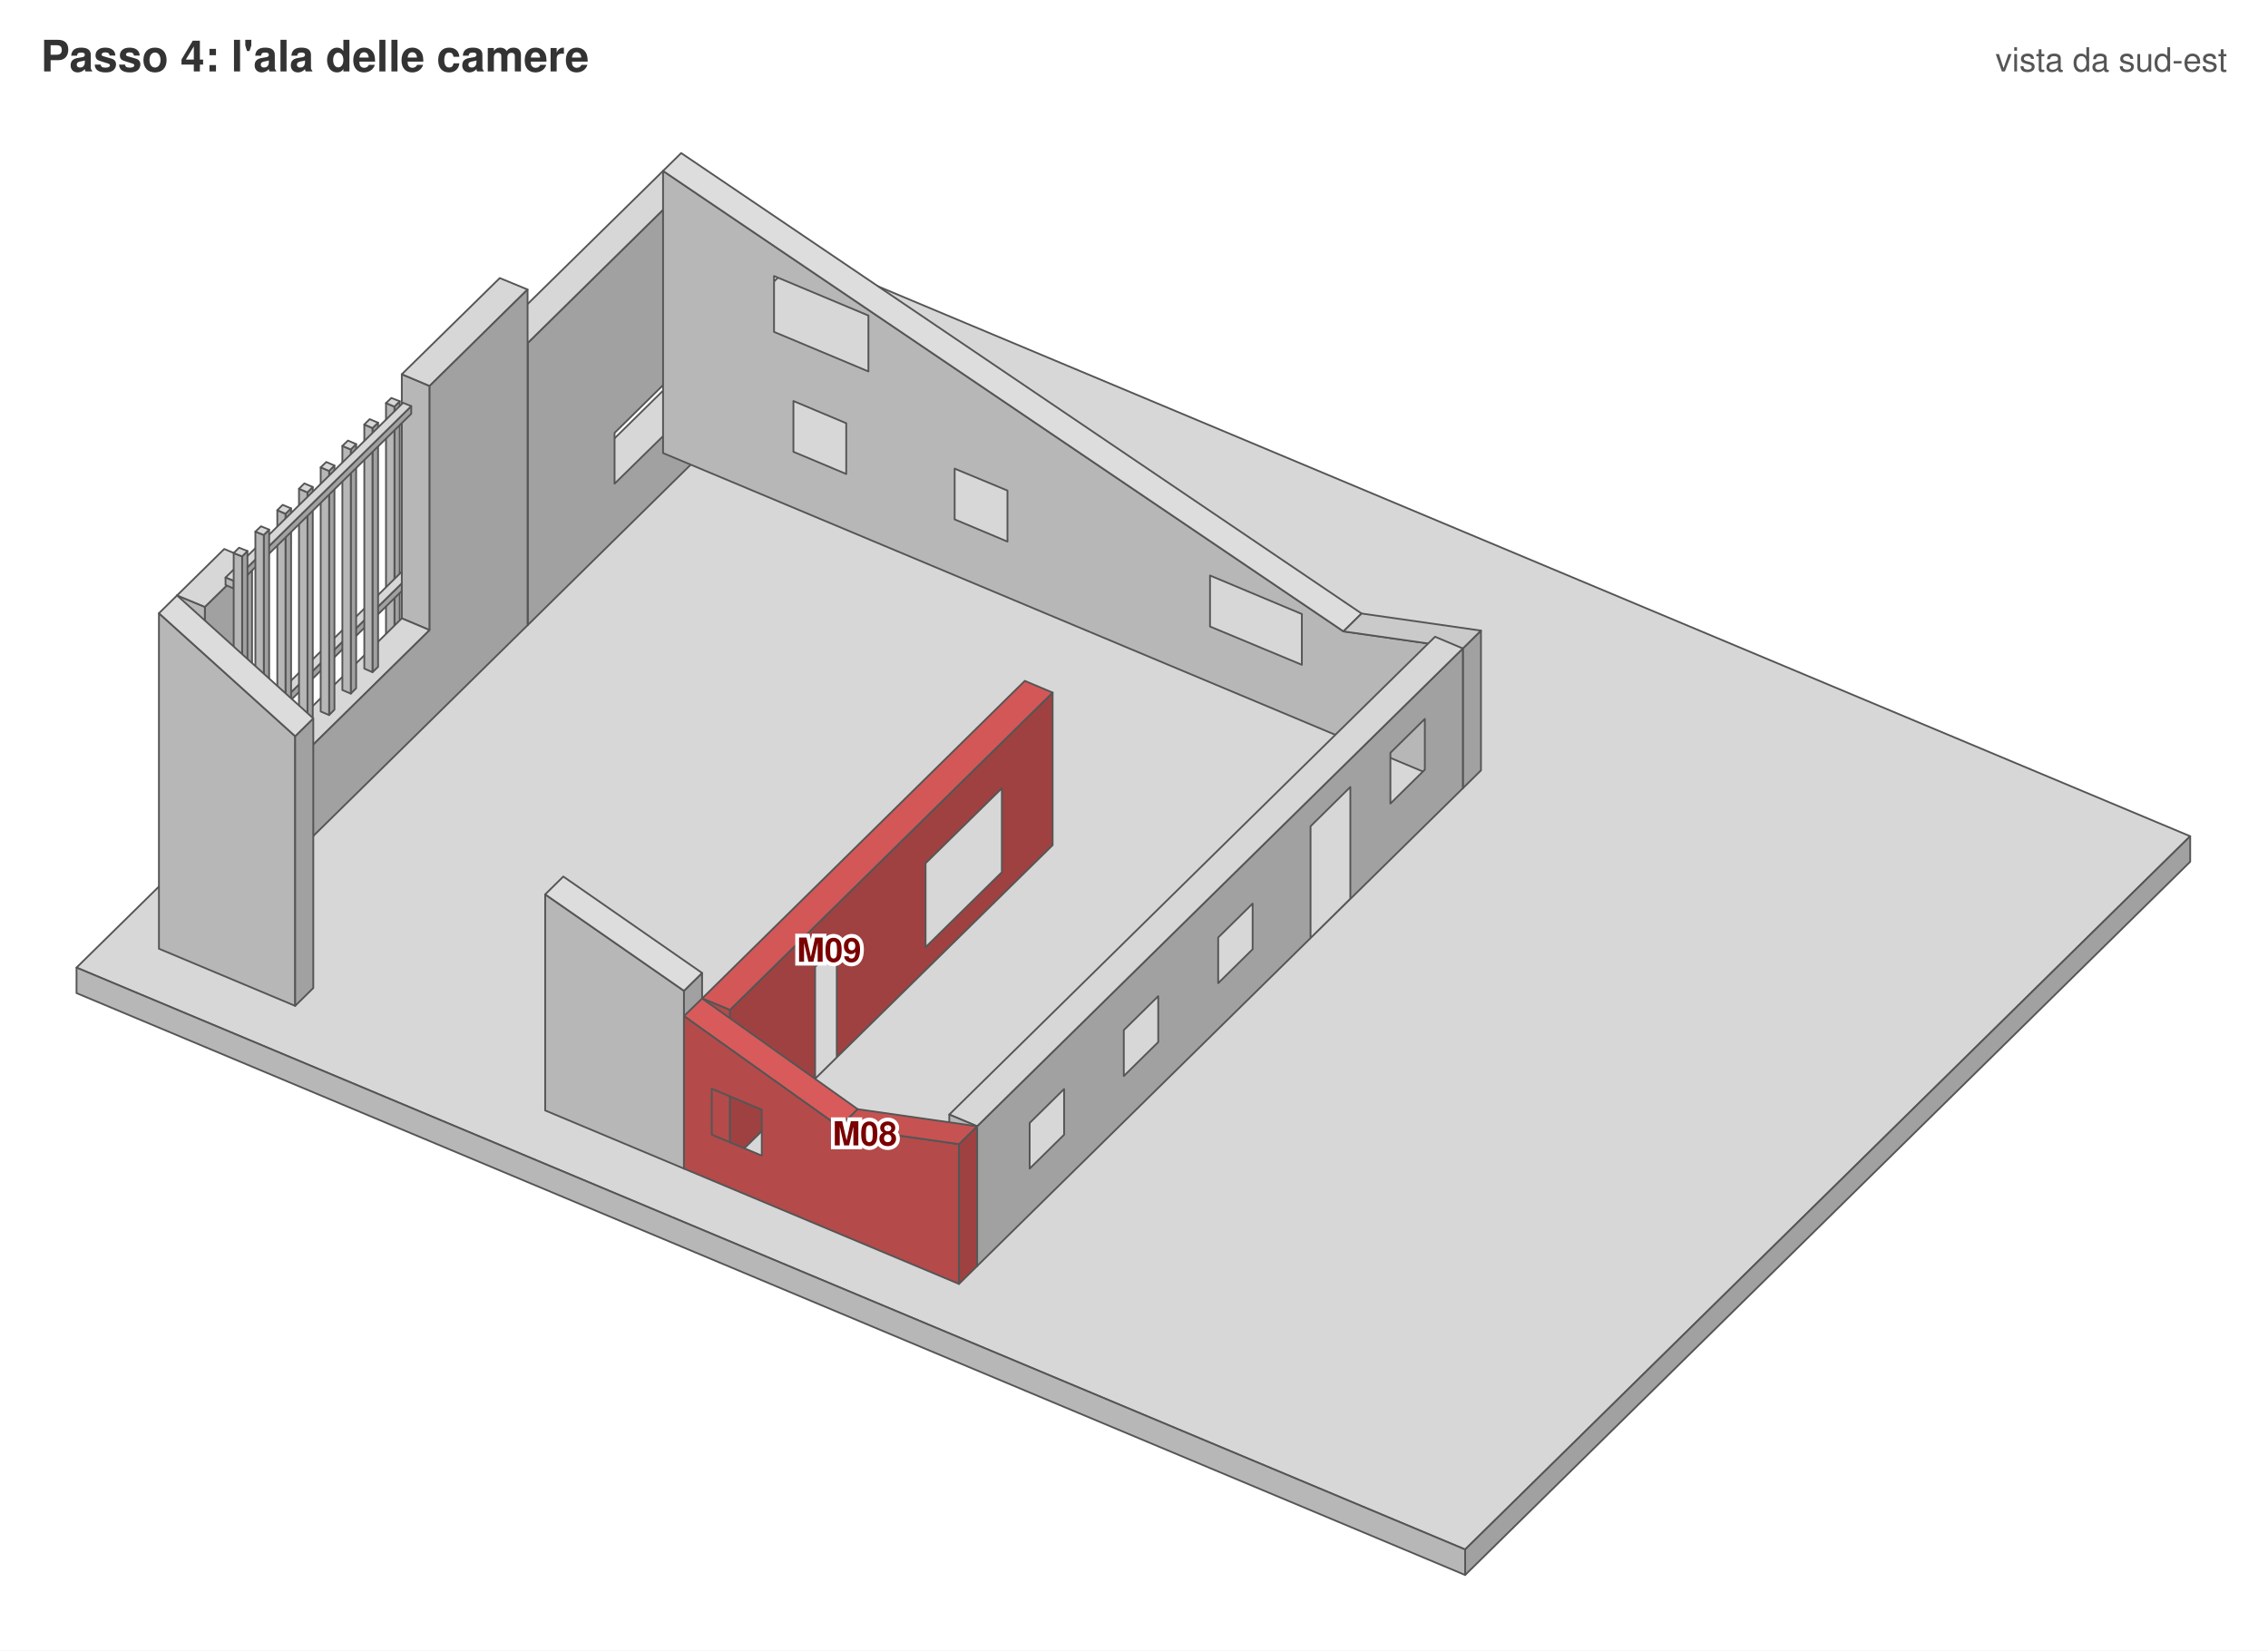
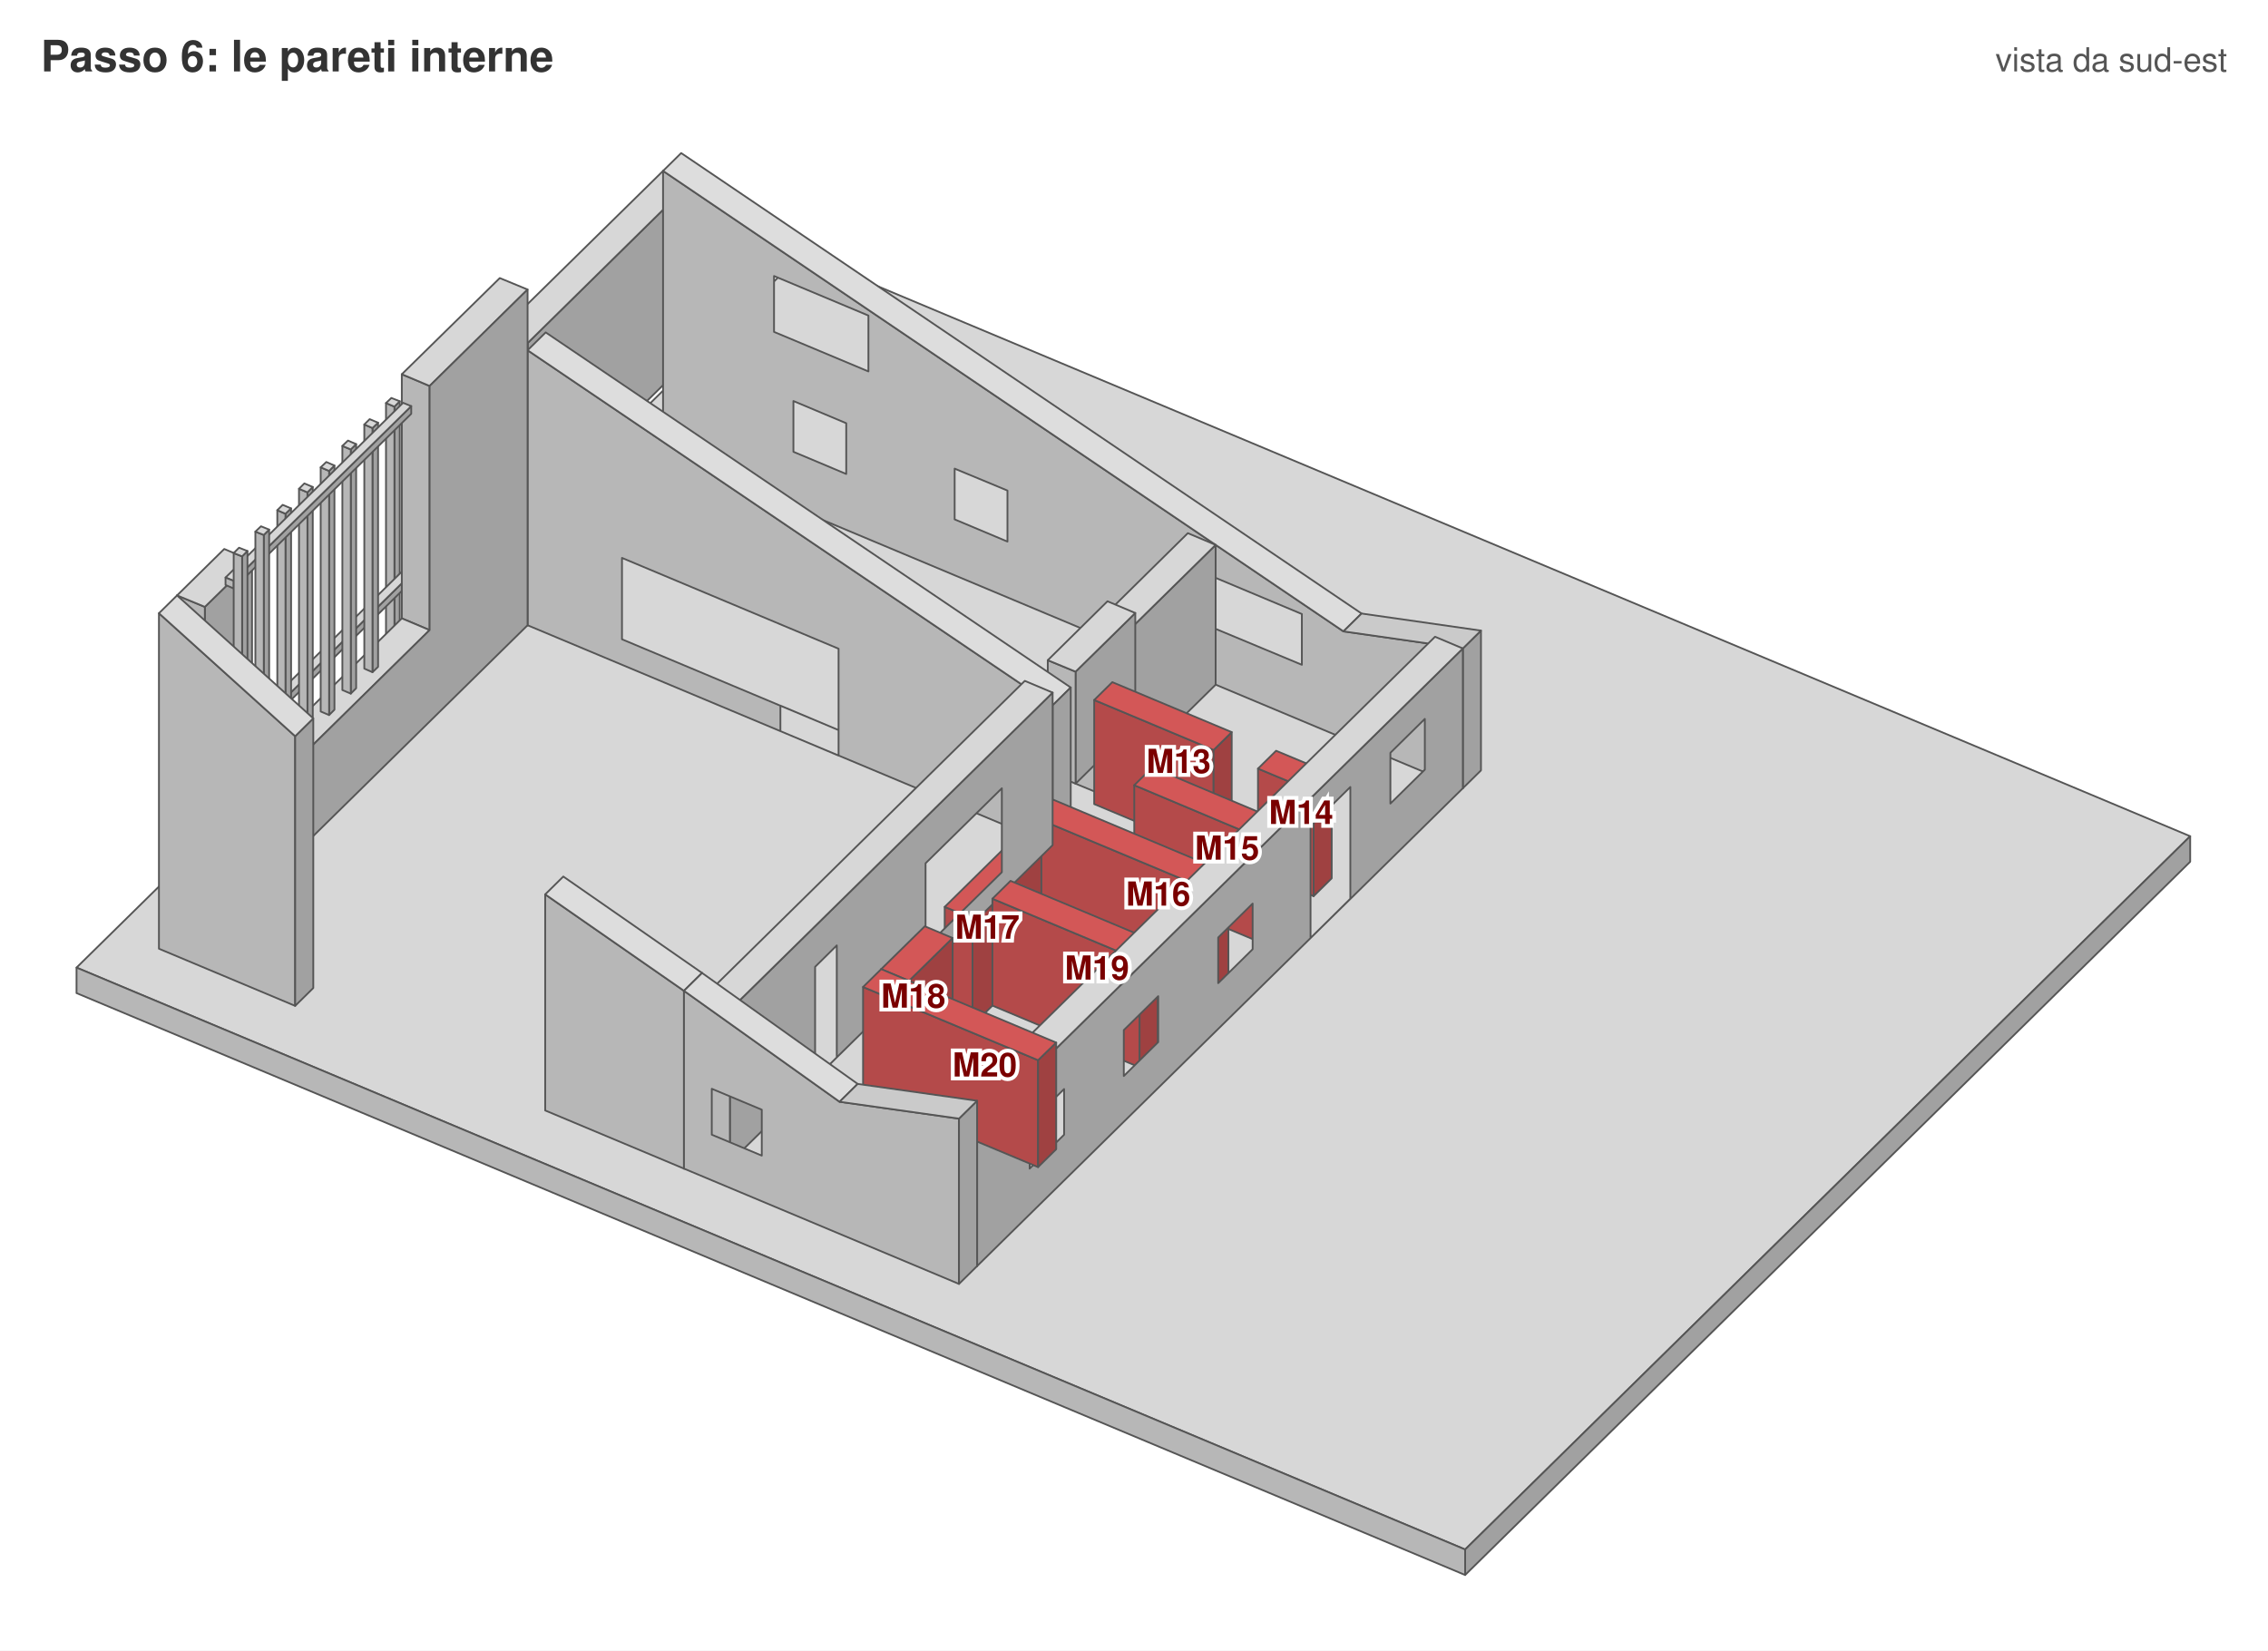
<svg xmlns="http://www.w3.org/2000/svg" viewBox="0 0 889 647" width="889" height="647">
  <rect width="100%" height="100%" fill="#ffffff" />
-   <text x="16" y="28" font-family="Helvetica, Arial, sans-serif" font-size="17" font-weight="bold" fill="#333">Passo 4: l'ala delle camere</text>
+   <text x="16" y="28" font-family="Helvetica, Arial, sans-serif" font-size="17" font-weight="bold" fill="#333">Passo 6: le pareti interne</text>
  <path d="M 314.2 99.7 L 858.5 327.8 L 574.3 607.4 L 30.0 379.3 Z" fill="rgb(215,215,215)" fill-rule="evenodd" stroke="#555" stroke-width="0.7" stroke-linejoin="round" />
  <path d="M 858.5 337.8 L 574.3 617.4 L 574.3 607.4 L 858.5 327.8 Z" fill="rgb(161,161,161)" fill-rule="evenodd" stroke="#555" stroke-width="0.7" stroke-linejoin="round" />
  <path d="M 574.3 617.4 L 30.0 389.3 L 30.0 379.3 L 574.3 607.4 Z" fill="rgb(183,183,183)" fill-rule="evenodd" stroke="#555" stroke-width="0.7" stroke-linejoin="round" />
  <path d="M 270.7 182.2 L 206.8 245.1 L 206.8 134.5 L 270.7 71.6 Z M 267.2 163.8 L 240.9 189.6 L 240.9 169.7 L 267.2 143.8 Z" fill="rgb(161,161,161)" fill-rule="evenodd" stroke="#555" stroke-width="0.7" stroke-linejoin="round" />
  <path d="M 195.9 240.5 L 195.9 129.9 L 206.8 134.5 L 206.8 245.1 Z" fill="rgb(183,183,183)" fill-rule="evenodd" stroke="#555" stroke-width="0.7" stroke-linejoin="round" />
  <path d="M 195.9 129.9 L 259.9 67.0 L 270.7 71.6 L 206.8 134.5 Z" fill="rgb(215,215,215)" fill-rule="evenodd" stroke="#555" stroke-width="0.7" stroke-linejoin="round" />
  <path d="M 259.9 177.6 L 573.4 309.0 L 573.4 254.2 L 526.6 247.5 L 259.9 67.0 Z M 311.0 177.1 L 331.7 185.8 L 331.7 165.9 L 311.0 157.2 Z M 374.2 203.6 L 394.9 212.3 L 394.9 192.3 L 374.2 183.7 Z M 474.3 245.6 L 510.3 260.6 L 510.3 240.7 L 474.3 225.6 Z M 303.4 130.1 L 340.4 145.6 L 340.4 123.7 L 303.4 108.2 Z" fill="rgb(183,183,183)" fill-rule="evenodd" stroke="#555" stroke-width="0.7" stroke-linejoin="round" />
  <path d="M 533.7 240.5 L 267.0 60.0 L 259.9 67.0 L 526.6 247.5 Z" fill="rgb(221,221,221)" fill-rule="evenodd" stroke="#555" stroke-width="0.7" stroke-linejoin="round" />
  <path d="M 580.5 302.0 L 580.5 247.2 L 573.4 254.2 L 573.4 309.0 Z" fill="rgb(161,161,161)" fill-rule="evenodd" stroke="#555" stroke-width="0.7" stroke-linejoin="round" />
  <path d="M 580.5 247.2 L 533.7 240.5 L 526.6 247.5 L 573.4 254.2 Z" fill="rgb(202,202,202)" fill-rule="evenodd" stroke="#555" stroke-width="0.7" stroke-linejoin="round" />
+   <path d="M 476.5 268.4 L 432.5 311.7 L 432.5 256.9 L 476.5 213.6 Z" fill="rgb(161,161,161)" fill-rule="evenodd" stroke="#555" stroke-width="0.7" stroke-linejoin="round" />
+   <path d="M 421.6 252.4 L 465.6 209.0 L 476.5 213.6 L 432.5 256.9 Z" fill="rgb(215,215,215)" fill-rule="evenodd" stroke="#555" stroke-width="0.7" stroke-linejoin="round" />
+   <path d="M 421.6 307.2 L 421.6 252.4 L 432.5 256.9 L 432.5 311.7 Z" fill="rgb(183,183,183)" fill-rule="evenodd" stroke="#555" stroke-width="0.7" stroke-linejoin="round" />
+   <path d="M 445.0 284.1 L 421.6 307.2 L 421.6 263.3 L 445.0 240.3 Z" fill="rgb(161,161,161)" fill-rule="evenodd" stroke="#555" stroke-width="0.7" stroke-linejoin="round" />
+   <path d="M 410.7 302.6 L 410.7 258.8 L 421.6 263.3 L 421.6 307.2 Z" fill="rgb(183,183,183)" fill-rule="evenodd" stroke="#555" stroke-width="0.7" stroke-linejoin="round" />
+   <path d="M 410.7 258.8 L 434.1 235.7 L 445.0 240.3 L 421.6 263.3 Z" fill="rgb(215,215,215)" fill-rule="evenodd" stroke="#555" stroke-width="0.7" stroke-linejoin="round" />
+   <path d="M 206.8 245.1 L 412.6 331.3 L 412.6 276.5 L 206.8 137.3 Z M 243.8 250.6 L 328.7 286.2 L 328.7 254.3 L 243.8 218.7 Z M 305.9 286.6 L 328.7 296.2 L 328.7 286.2 L 305.9 276.6 Z" fill="rgb(183,183,183)" fill-rule="evenodd" stroke="#555" stroke-width="0.7" stroke-linejoin="round" />
+   <path d="M 419.7 269.5 L 213.9 130.3 L 206.8 137.3 L 412.6 276.5 Z" fill="rgb(221,221,221)" fill-rule="evenodd" stroke="#555" stroke-width="0.7" stroke-linejoin="round" />
+   <path d="M 419.7 324.3 L 419.7 269.5 L 412.6 276.5 L 412.6 331.3 Z" fill="rgb(161,161,161)" fill-rule="evenodd" stroke="#555" stroke-width="0.7" stroke-linejoin="round" />
+   <path d="M 428.9 315.2 L 475.7 334.8 L 475.7 294.0 L 428.9 274.4 Z" fill="rgb(180,74,74)" fill-rule="evenodd" stroke="#555" stroke-width="0.7" stroke-linejoin="round" />
+   <path d="M 482.8 327.9 L 482.8 287.0 L 475.7 294.0 L 475.7 334.8 Z" fill="rgb(159,65,65)" fill-rule="evenodd" stroke="#555" stroke-width="0.7" stroke-linejoin="round" />
+   <path d="M 482.8 287.0 L 436.0 267.4 L 428.9 274.4 L 475.7 294.0 Z" fill="rgb(211,87,87)" fill-rule="evenodd" stroke="#555" stroke-width="0.7" stroke-linejoin="round" />
  <path d="M 156.7 253.0 L 154.6 255.1 L 154.6 159.4 L 156.7 157.3 Z" fill="rgb(161,161,161)" fill-rule="evenodd" stroke="#555" stroke-width="0.7" stroke-linejoin="round" />
  <path d="M 151.3 253.7 L 151.3 158.0 L 154.6 159.4 L 154.6 255.1 Z" fill="rgb(183,183,183)" fill-rule="evenodd" stroke="#555" stroke-width="0.7" stroke-linejoin="round" />
  <path d="M 151.3 158.0 L 153.4 156.0 L 156.7 157.3 L 154.6 159.4 Z" fill="rgb(215,215,215)" fill-rule="evenodd" stroke="#555" stroke-width="0.7" stroke-linejoin="round" />
  <path d="M 161.2 228.0 L 91.6 296.5 L 91.6 293.5 L 161.2 225.0 Z" fill="rgb(161,161,161)" fill-rule="evenodd" stroke="#555" stroke-width="0.7" stroke-linejoin="round" />
  <path d="M 88.4 292.1 L 158.0 223.6 L 161.2 225.0 L 91.6 293.5 Z" fill="rgb(215,215,215)" fill-rule="evenodd" stroke="#555" stroke-width="0.7" stroke-linejoin="round" />
  <path d="M 88.4 295.1 L 88.4 292.1 L 91.6 293.5 L 91.6 296.5 Z" fill="rgb(183,183,183)" fill-rule="evenodd" stroke="#555" stroke-width="0.7" stroke-linejoin="round" />
  <path d="M 157.5 242.4 L 157.5 146.7 L 168.4 151.3 L 168.4 247.0 Z" fill="rgb(183,183,183)" fill-rule="evenodd" stroke="#555" stroke-width="0.7" stroke-linejoin="round" />
  <path d="M 87.9 310.9 L 157.5 242.4 L 168.4 247.0 L 98.8 315.5 Z" fill="rgb(215,215,215)" fill-rule="evenodd" stroke="#555" stroke-width="0.7" stroke-linejoin="round" />
  <path d="M 157.5 146.7 L 195.9 109.0 L 206.8 113.5 L 168.4 151.3 Z" fill="rgb(215,215,215)" fill-rule="evenodd" stroke="#555" stroke-width="0.7" stroke-linejoin="round" />
  <path d="M 206.8 245.1 L 80.3 369.5 L 80.3 237.9 L 98.8 219.8 L 98.8 315.5 L 168.4 247.0 L 168.4 151.3 L 206.8 113.5 Z" fill="rgb(161,161,161)" fill-rule="evenodd" stroke="#555" stroke-width="0.7" stroke-linejoin="round" />
  <path d="M 69.4 364.9 L 69.4 233.4 L 80.3 237.9 L 80.3 369.5 Z" fill="rgb(183,183,183)" fill-rule="evenodd" stroke="#555" stroke-width="0.7" stroke-linejoin="round" />
  <path d="M 69.4 233.4 L 87.9 215.2 L 98.8 219.8 L 80.3 237.9 Z" fill="rgb(215,215,215)" fill-rule="evenodd" stroke="#555" stroke-width="0.7" stroke-linejoin="round" />
  <path d="M 148.2 261.4 L 146.0 263.5 L 146.0 167.8 L 148.2 165.7 Z" fill="rgb(161,161,161)" fill-rule="evenodd" stroke="#555" stroke-width="0.7" stroke-linejoin="round" />
  <path d="M 142.8 262.1 L 142.8 166.4 L 146.0 167.8 L 146.0 263.5 Z" fill="rgb(183,183,183)" fill-rule="evenodd" stroke="#555" stroke-width="0.7" stroke-linejoin="round" />
  <path d="M 142.8 166.4 L 144.9 164.3 L 148.2 165.7 L 146.0 167.8 Z" fill="rgb(215,215,215)" fill-rule="evenodd" stroke="#555" stroke-width="0.7" stroke-linejoin="round" />
+   <path d="M 493.1 342.1 L 514.9 351.3 L 514.9 310.4 L 493.1 301.3 Z" fill="rgb(180,74,74)" fill-rule="evenodd" stroke="#555" stroke-width="0.7" stroke-linejoin="round" />
+   <path d="M 522.0 344.3 L 522.0 303.4 L 514.9 310.4 L 514.9 351.3 Z" fill="rgb(159,65,65)" fill-rule="evenodd" stroke="#555" stroke-width="0.7" stroke-linejoin="round" />
+   <path d="M 522.0 303.4 L 500.2 294.3 L 493.1 301.3 L 514.9 310.4 Z" fill="rgb(211,87,87)" fill-rule="evenodd" stroke="#555" stroke-width="0.7" stroke-linejoin="round" />
  <path d="M 139.6 269.8 L 137.5 271.9 L 137.5 176.2 L 139.6 174.1 Z" fill="rgb(161,161,161)" fill-rule="evenodd" stroke="#555" stroke-width="0.7" stroke-linejoin="round" />
  <path d="M 134.2 270.5 L 134.2 174.8 L 137.5 176.2 L 137.5 271.9 Z" fill="rgb(183,183,183)" fill-rule="evenodd" stroke="#555" stroke-width="0.7" stroke-linejoin="round" />
  <path d="M 134.2 174.8 L 136.4 172.7 L 139.6 174.1 L 137.5 176.2 Z" fill="rgb(215,215,215)" fill-rule="evenodd" stroke="#555" stroke-width="0.7" stroke-linejoin="round" />
+   <path d="M 444.6 348.7 L 495.7 370.1 L 495.7 329.3 L 444.6 307.8 Z" fill="rgb(180,74,74)" fill-rule="evenodd" stroke="#555" stroke-width="0.7" stroke-linejoin="round" />
+   <path d="M 502.8 363.1 L 502.8 322.3 L 495.7 329.3 L 495.7 370.1 Z" fill="rgb(159,65,65)" fill-rule="evenodd" stroke="#555" stroke-width="0.7" stroke-linejoin="round" />
+   <path d="M 502.8 322.3 L 451.7 300.8 L 444.6 307.8 L 495.7 329.3 Z" fill="rgb(211,87,87)" fill-rule="evenodd" stroke="#555" stroke-width="0.7" stroke-linejoin="round" />
  <path d="M 131.1 278.2 L 129.0 280.3 L 129.0 184.6 L 131.1 182.5 Z" fill="rgb(161,161,161)" fill-rule="evenodd" stroke="#555" stroke-width="0.7" stroke-linejoin="round" />
  <path d="M 125.7 278.9 L 125.7 183.2 L 129.0 184.6 L 129.0 280.3 Z" fill="rgb(183,183,183)" fill-rule="evenodd" stroke="#555" stroke-width="0.7" stroke-linejoin="round" />
  <path d="M 125.7 183.2 L 127.9 181.1 L 131.1 182.5 L 129.0 184.6 Z" fill="rgb(215,215,215)" fill-rule="evenodd" stroke="#555" stroke-width="0.7" stroke-linejoin="round" />
  <path d="M 122.6 286.5 L 120.5 288.6 L 120.5 193.0 L 122.6 190.9 Z" fill="rgb(161,161,161)" fill-rule="evenodd" stroke="#555" stroke-width="0.7" stroke-linejoin="round" />
  <path d="M 117.2 287.3 L 117.2 191.6 L 120.5 193.0 L 120.5 288.6 Z" fill="rgb(183,183,183)" fill-rule="evenodd" stroke="#555" stroke-width="0.7" stroke-linejoin="round" />
  <path d="M 117.2 191.6 L 119.3 189.5 L 122.6 190.9 L 120.5 193.0 Z" fill="rgb(215,215,215)" fill-rule="evenodd" stroke="#555" stroke-width="0.7" stroke-linejoin="round" />
+   <path d="M 405.8 362.4 L 474.4 391.1 L 474.4 349.2 L 405.8 320.5 Z" fill="rgb(180,74,74)" fill-rule="evenodd" stroke="#555" stroke-width="0.7" stroke-linejoin="round" />
+   <path d="M 481.5 384.1 L 481.5 342.3 L 474.4 349.2 L 474.4 391.1 Z" fill="rgb(159,65,65)" fill-rule="evenodd" stroke="#555" stroke-width="0.7" stroke-linejoin="round" />
+   <path d="M 481.5 342.3 L 412.9 313.5 L 405.8 320.5 L 474.4 349.2 Z" fill="rgb(211,87,87)" fill-rule="evenodd" stroke="#555" stroke-width="0.7" stroke-linejoin="round" />
  <path d="M 114.1 294.9 L 111.9 297.0 L 111.9 201.4 L 114.1 199.3 Z" fill="rgb(161,161,161)" fill-rule="evenodd" stroke="#555" stroke-width="0.7" stroke-linejoin="round" />
  <path d="M 108.7 295.7 L 108.7 200.0 L 111.9 201.4 L 111.9 297.0 Z" fill="rgb(183,183,183)" fill-rule="evenodd" stroke="#555" stroke-width="0.7" stroke-linejoin="round" />
  <path d="M 108.7 200.0 L 110.8 197.9 L 114.1 199.3 L 111.9 201.4 Z" fill="rgb(215,215,215)" fill-rule="evenodd" stroke="#555" stroke-width="0.7" stroke-linejoin="round" />
  <path d="M 161.2 162.2 L 91.6 230.7 L 91.6 227.7 L 161.2 159.2 Z" fill="rgb(161,161,161)" fill-rule="evenodd" stroke="#555" stroke-width="0.7" stroke-linejoin="round" />
  <path d="M 88.4 226.4 L 158.0 157.9 L 161.2 159.2 L 91.6 227.7 Z" fill="rgb(215,215,215)" fill-rule="evenodd" stroke="#555" stroke-width="0.7" stroke-linejoin="round" />
  <path d="M 88.4 229.3 L 88.4 226.4 L 91.6 227.7 L 91.6 230.7 Z" fill="rgb(183,183,183)" fill-rule="evenodd" stroke="#555" stroke-width="0.7" stroke-linejoin="round" />
  <path d="M 105.5 303.3 L 103.4 305.4 L 103.4 209.7 L 105.5 207.6 Z" fill="rgb(161,161,161)" fill-rule="evenodd" stroke="#555" stroke-width="0.7" stroke-linejoin="round" />
  <path d="M 100.1 304.1 L 100.1 208.4 L 103.4 209.7 L 103.4 305.4 Z" fill="rgb(183,183,183)" fill-rule="evenodd" stroke="#555" stroke-width="0.7" stroke-linejoin="round" />
  <path d="M 100.1 208.4 L 102.3 206.3 L 105.5 207.6 L 103.4 209.7 Z" fill="rgb(215,215,215)" fill-rule="evenodd" stroke="#555" stroke-width="0.7" stroke-linejoin="round" />
+   <path d="M 408.2 375.3 L 381.2 401.9 L 381.2 360.0 L 408.2 333.5 Z" fill="rgb(159,65,65)" fill-rule="evenodd" stroke="#555" stroke-width="0.7" stroke-linejoin="round" />
+   <path d="M 370.3 397.3 L 370.3 355.5 L 381.2 360.0 L 381.2 401.9 Z" fill="rgb(180,74,74)" fill-rule="evenodd" stroke="#555" stroke-width="0.7" stroke-linejoin="round" />
+   <path d="M 370.3 355.5 L 397.3 328.9 L 408.2 333.5 L 381.2 360.0 Z" fill="rgb(211,87,87)" fill-rule="evenodd" stroke="#555" stroke-width="0.7" stroke-linejoin="round" />
  <path d="M 97.0 311.7 L 94.9 313.8 L 94.9 218.1 L 97.0 216.0 Z" fill="rgb(161,161,161)" fill-rule="evenodd" stroke="#555" stroke-width="0.7" stroke-linejoin="round" />
  <path d="M 91.6 312.4 L 91.6 216.8 L 94.9 218.1 L 94.9 313.8 Z" fill="rgb(183,183,183)" fill-rule="evenodd" stroke="#555" stroke-width="0.7" stroke-linejoin="round" />
  <path d="M 91.6 216.8 L 93.7 214.7 L 97.0 216.0 L 94.9 218.1 Z" fill="rgb(215,215,215)" fill-rule="evenodd" stroke="#555" stroke-width="0.7" stroke-linejoin="round" />
-   <path d="M 412.6 331.3 L 286.1 455.7 L 286.1 395.9 L 412.6 271.5 Z M 392.7 341.9 L 362.8 371.3 L 362.8 338.4 L 392.7 309.0 Z M 328.0 414.5 L 319.5 422.9 L 319.5 379.0 L 328.0 370.6 Z" fill="rgb(159,65,65)" fill-rule="evenodd" stroke="#555" stroke-width="0.7" stroke-linejoin="round" />
-   <path d="M 275.2 391.4 L 401.7 266.9 L 412.6 271.5 L 286.1 395.9 Z" fill="rgb(211,87,87)" fill-rule="evenodd" stroke="#555" stroke-width="0.7" stroke-linejoin="round" />
-   <path d="M 275.2 451.2 L 275.2 391.4 L 286.1 395.9 L 286.1 455.7 Z" fill="rgb(180,74,74)" fill-rule="evenodd" stroke="#555" stroke-width="0.7" stroke-linejoin="round" />
+   <path d="M 412.6 331.3 L 286.1 455.7 L 286.1 395.9 L 412.6 271.5 Z M 392.7 341.9 L 362.8 371.3 L 362.8 338.4 L 392.7 309.0 Z M 328.0 414.5 L 319.5 422.9 L 319.5 379.0 L 328.0 370.6 Z" fill="rgb(161,161,161)" fill-rule="evenodd" stroke="#555" stroke-width="0.7" stroke-linejoin="round" />
+   <path d="M 275.2 391.4 L 401.7 266.9 L 412.6 271.5 L 286.1 395.9 Z" fill="rgb(215,215,215)" fill-rule="evenodd" stroke="#555" stroke-width="0.7" stroke-linejoin="round" />
+   <path d="M 275.2 451.2 L 275.2 391.4 L 286.1 395.9 L 286.1 455.7 Z" fill="rgb(183,183,183)" fill-rule="evenodd" stroke="#555" stroke-width="0.7" stroke-linejoin="round" />
+   <path d="M 389.0 394.2 L 446.7 418.4 L 446.7 376.5 L 389.0 352.3 Z" fill="rgb(180,74,74)" fill-rule="evenodd" stroke="#555" stroke-width="0.7" stroke-linejoin="round" />
+   <path d="M 453.8 411.4 L 453.8 369.5 L 446.7 376.5 L 446.7 418.4 Z" fill="rgb(159,65,65)" fill-rule="evenodd" stroke="#555" stroke-width="0.7" stroke-linejoin="round" />
+   <path d="M 453.8 369.5 L 396.1 345.3 L 389.0 352.3 L 446.7 376.5 Z" fill="rgb(211,87,87)" fill-rule="evenodd" stroke="#555" stroke-width="0.7" stroke-linejoin="round" />
  <path d="M 573.4 309.0 L 383.0 496.3 L 383.0 441.5 L 573.4 254.2 Z M 558.5 301.7 L 545.0 315.0 L 545.0 295.1 L 558.5 281.8 Z M 529.3 352.3 L 513.7 367.7 L 513.7 323.9 L 529.3 308.5 Z M 491.0 372.1 L 477.5 385.4 L 477.5 367.5 L 491.0 354.2 Z M 454.0 408.5 L 440.5 421.8 L 440.5 403.8 L 454.0 390.5 Z M 417.1 444.8 L 403.6 458.1 L 403.6 440.2 L 417.1 426.9 Z" fill="rgb(161,161,161)" fill-rule="evenodd" stroke="#555" stroke-width="0.7" stroke-linejoin="round" />
  <path d="M 372.1 436.9 L 562.5 249.6 L 573.4 254.2 L 383.0 441.5 Z" fill="rgb(215,215,215)" fill-rule="evenodd" stroke="#555" stroke-width="0.7" stroke-linejoin="round" />
  <path d="M 372.1 491.8 L 372.1 436.9 L 383.0 441.5 L 383.0 496.3 Z" fill="rgb(183,183,183)" fill-rule="evenodd" stroke="#555" stroke-width="0.7" stroke-linejoin="round" />
  <path d="M 62.3 371.9 L 115.7 394.3 L 115.7 288.6 L 62.3 240.4 Z" fill="rgb(183,183,183)" fill-rule="evenodd" stroke="#555" stroke-width="0.7" stroke-linejoin="round" />
  <path d="M 122.8 387.3 L 122.8 281.6 L 115.7 288.6 L 115.7 394.3 Z" fill="rgb(161,161,161)" fill-rule="evenodd" stroke="#555" stroke-width="0.7" stroke-linejoin="round" />
  <path d="M 122.8 281.6 L 69.4 233.4 L 62.3 240.4 L 115.7 288.6 Z" fill="rgb(220,220,220)" fill-rule="evenodd" stroke="#555" stroke-width="0.7" stroke-linejoin="round" />
+   <path d="M 373.4 409.6 L 356.3 426.3 L 356.3 384.5 L 373.4 367.7 Z" fill="rgb(159,65,65)" fill-rule="evenodd" stroke="#555" stroke-width="0.7" stroke-linejoin="round" />
+   <path d="M 345.4 421.8 L 345.4 379.9 L 356.3 384.5 L 356.3 426.3 Z" fill="rgb(180,74,74)" fill-rule="evenodd" stroke="#555" stroke-width="0.7" stroke-linejoin="round" />
+   <path d="M 345.4 379.9 L 362.5 363.1 L 373.4 367.7 L 356.3 384.5 Z" fill="rgb(211,87,87)" fill-rule="evenodd" stroke="#555" stroke-width="0.7" stroke-linejoin="round" />
+   <path d="M 338.3 428.8 L 406.9 457.5 L 406.9 415.6 L 338.3 386.9 Z" fill="rgb(180,74,74)" fill-rule="evenodd" stroke="#555" stroke-width="0.7" stroke-linejoin="round" />
+   <path d="M 414.0 450.5 L 414.0 408.7 L 406.9 415.6 L 406.9 457.5 Z" fill="rgb(159,65,65)" fill-rule="evenodd" stroke="#555" stroke-width="0.7" stroke-linejoin="round" />
+   <path d="M 414.0 408.7 L 345.4 379.9 L 338.3 386.9 L 406.9 415.6 Z" fill="rgb(211,87,87)" fill-rule="evenodd" stroke="#555" stroke-width="0.7" stroke-linejoin="round" />
  <path d="M 213.7 435.3 L 268.1 458.1 L 268.1 388.4 L 213.7 350.6 Z" fill="rgb(183,183,183)" fill-rule="evenodd" stroke="#555" stroke-width="0.7" stroke-linejoin="round" />
  <path d="M 275.2 451.2 L 275.2 381.4 L 268.1 388.4 L 268.1 458.1 Z" fill="rgb(161,161,161)" fill-rule="evenodd" stroke="#555" stroke-width="0.7" stroke-linejoin="round" />
  <path d="M 275.2 381.4 L 220.8 343.6 L 213.7 350.6 L 268.1 388.4 Z" fill="rgb(221,221,221)" fill-rule="evenodd" stroke="#555" stroke-width="0.7" stroke-linejoin="round" />
-   <path d="M 336.2 434.8 L 275.2 391.4 L 268.1 398.3 L 329.1 441.8 Z" fill="rgb(217,90,90)" fill-rule="evenodd" stroke="#555" stroke-width="0.7" stroke-linejoin="round" />
-   <path d="M 268.1 458.1 L 375.9 503.3 L 375.9 448.5 L 329.1 441.8 L 268.1 398.3 Z M 279.0 444.8 L 298.6 453.0 L 298.6 435.0 L 279.0 426.8 Z" fill="rgb(180,74,74)" fill-rule="evenodd" stroke="#555" stroke-width="0.7" stroke-linejoin="round" />
-   <path d="M 383.0 496.3 L 383.0 441.5 L 375.9 448.5 L 375.9 503.3 Z" fill="rgb(159,65,65)" fill-rule="evenodd" stroke="#555" stroke-width="0.7" stroke-linejoin="round" />
-   <path d="M 383.0 441.5 L 336.2 434.8 L 329.1 441.8 L 375.9 448.5 Z" fill="rgb(199,82,82)" fill-rule="evenodd" stroke="#555" stroke-width="0.7" stroke-linejoin="round" />
-   <text x="325" y="377" font-family="Helvetica, Arial, sans-serif" font-size="13" font-weight="bold" fill="#7a0000" text-anchor="middle" stroke="#fff" stroke-width="3" paint-order="stroke">M09</text>
-   <text x="339" y="449" font-family="Helvetica, Arial, sans-serif" font-size="13" font-weight="bold" fill="#7a0000" text-anchor="middle" stroke="#fff" stroke-width="3" paint-order="stroke">M08</text>
+   <path d="M 268.1 458.1 L 375.9 503.3 L 375.9 438.5 L 329.1 431.9 L 268.1 388.4 Z M 279.0 444.8 L 298.6 453.0 L 298.6 435.0 L 279.0 426.8 Z" fill="rgb(183,183,183)" fill-rule="evenodd" stroke="#555" stroke-width="0.7" stroke-linejoin="round" />
+   <path d="M 336.2 424.9 L 275.2 381.4 L 268.1 388.4 L 329.1 431.9 Z" fill="rgb(221,221,221)" fill-rule="evenodd" stroke="#555" stroke-width="0.7" stroke-linejoin="round" />
+   <path d="M 383.0 496.3 L 383.0 431.5 L 375.9 438.5 L 375.9 503.3 Z" fill="rgb(161,161,161)" fill-rule="evenodd" stroke="#555" stroke-width="0.7" stroke-linejoin="round" />
+   <path d="M 383.0 431.5 L 336.2 424.9 L 329.1 431.9 L 375.9 438.5 Z" fill="rgb(202,202,202)" fill-rule="evenodd" stroke="#555" stroke-width="0.7" stroke-linejoin="round" />
+   <text x="462" y="303" font-family="Helvetica, Arial, sans-serif" font-size="13" font-weight="bold" fill="#7a0000" text-anchor="middle" stroke="#fff" stroke-width="3" paint-order="stroke">M13</text>
+   <text x="510" y="323" font-family="Helvetica, Arial, sans-serif" font-size="13" font-weight="bold" fill="#7a0000" text-anchor="middle" stroke="#fff" stroke-width="3" paint-order="stroke">M14</text>
+   <text x="481" y="337" font-family="Helvetica, Arial, sans-serif" font-size="13" font-weight="bold" fill="#7a0000" text-anchor="middle" stroke="#fff" stroke-width="3" paint-order="stroke">M15</text>
+   <text x="454" y="355" font-family="Helvetica, Arial, sans-serif" font-size="13" font-weight="bold" fill="#7a0000" text-anchor="middle" stroke="#fff" stroke-width="3" paint-order="stroke">M16</text>
+   <text x="387" y="368" font-family="Helvetica, Arial, sans-serif" font-size="13" font-weight="bold" fill="#7a0000" text-anchor="middle" stroke="#fff" stroke-width="3" paint-order="stroke">M17</text>
+   <text x="430" y="384" font-family="Helvetica, Arial, sans-serif" font-size="13" font-weight="bold" fill="#7a0000" text-anchor="middle" stroke="#fff" stroke-width="3" paint-order="stroke">M19</text>
+   <text x="358" y="395" font-family="Helvetica, Arial, sans-serif" font-size="13" font-weight="bold" fill="#7a0000" text-anchor="middle" stroke="#fff" stroke-width="3" paint-order="stroke">M18</text>
+   <text x="386" y="422" font-family="Helvetica, Arial, sans-serif" font-size="13" font-weight="bold" fill="#7a0000" text-anchor="middle" stroke="#fff" stroke-width="3" paint-order="stroke">M20</text>
  <text x="873" y="28" font-family="Helvetica, Arial, sans-serif" font-size="13" fill="#555" text-anchor="end">vista da sud-est</text>
</svg>
